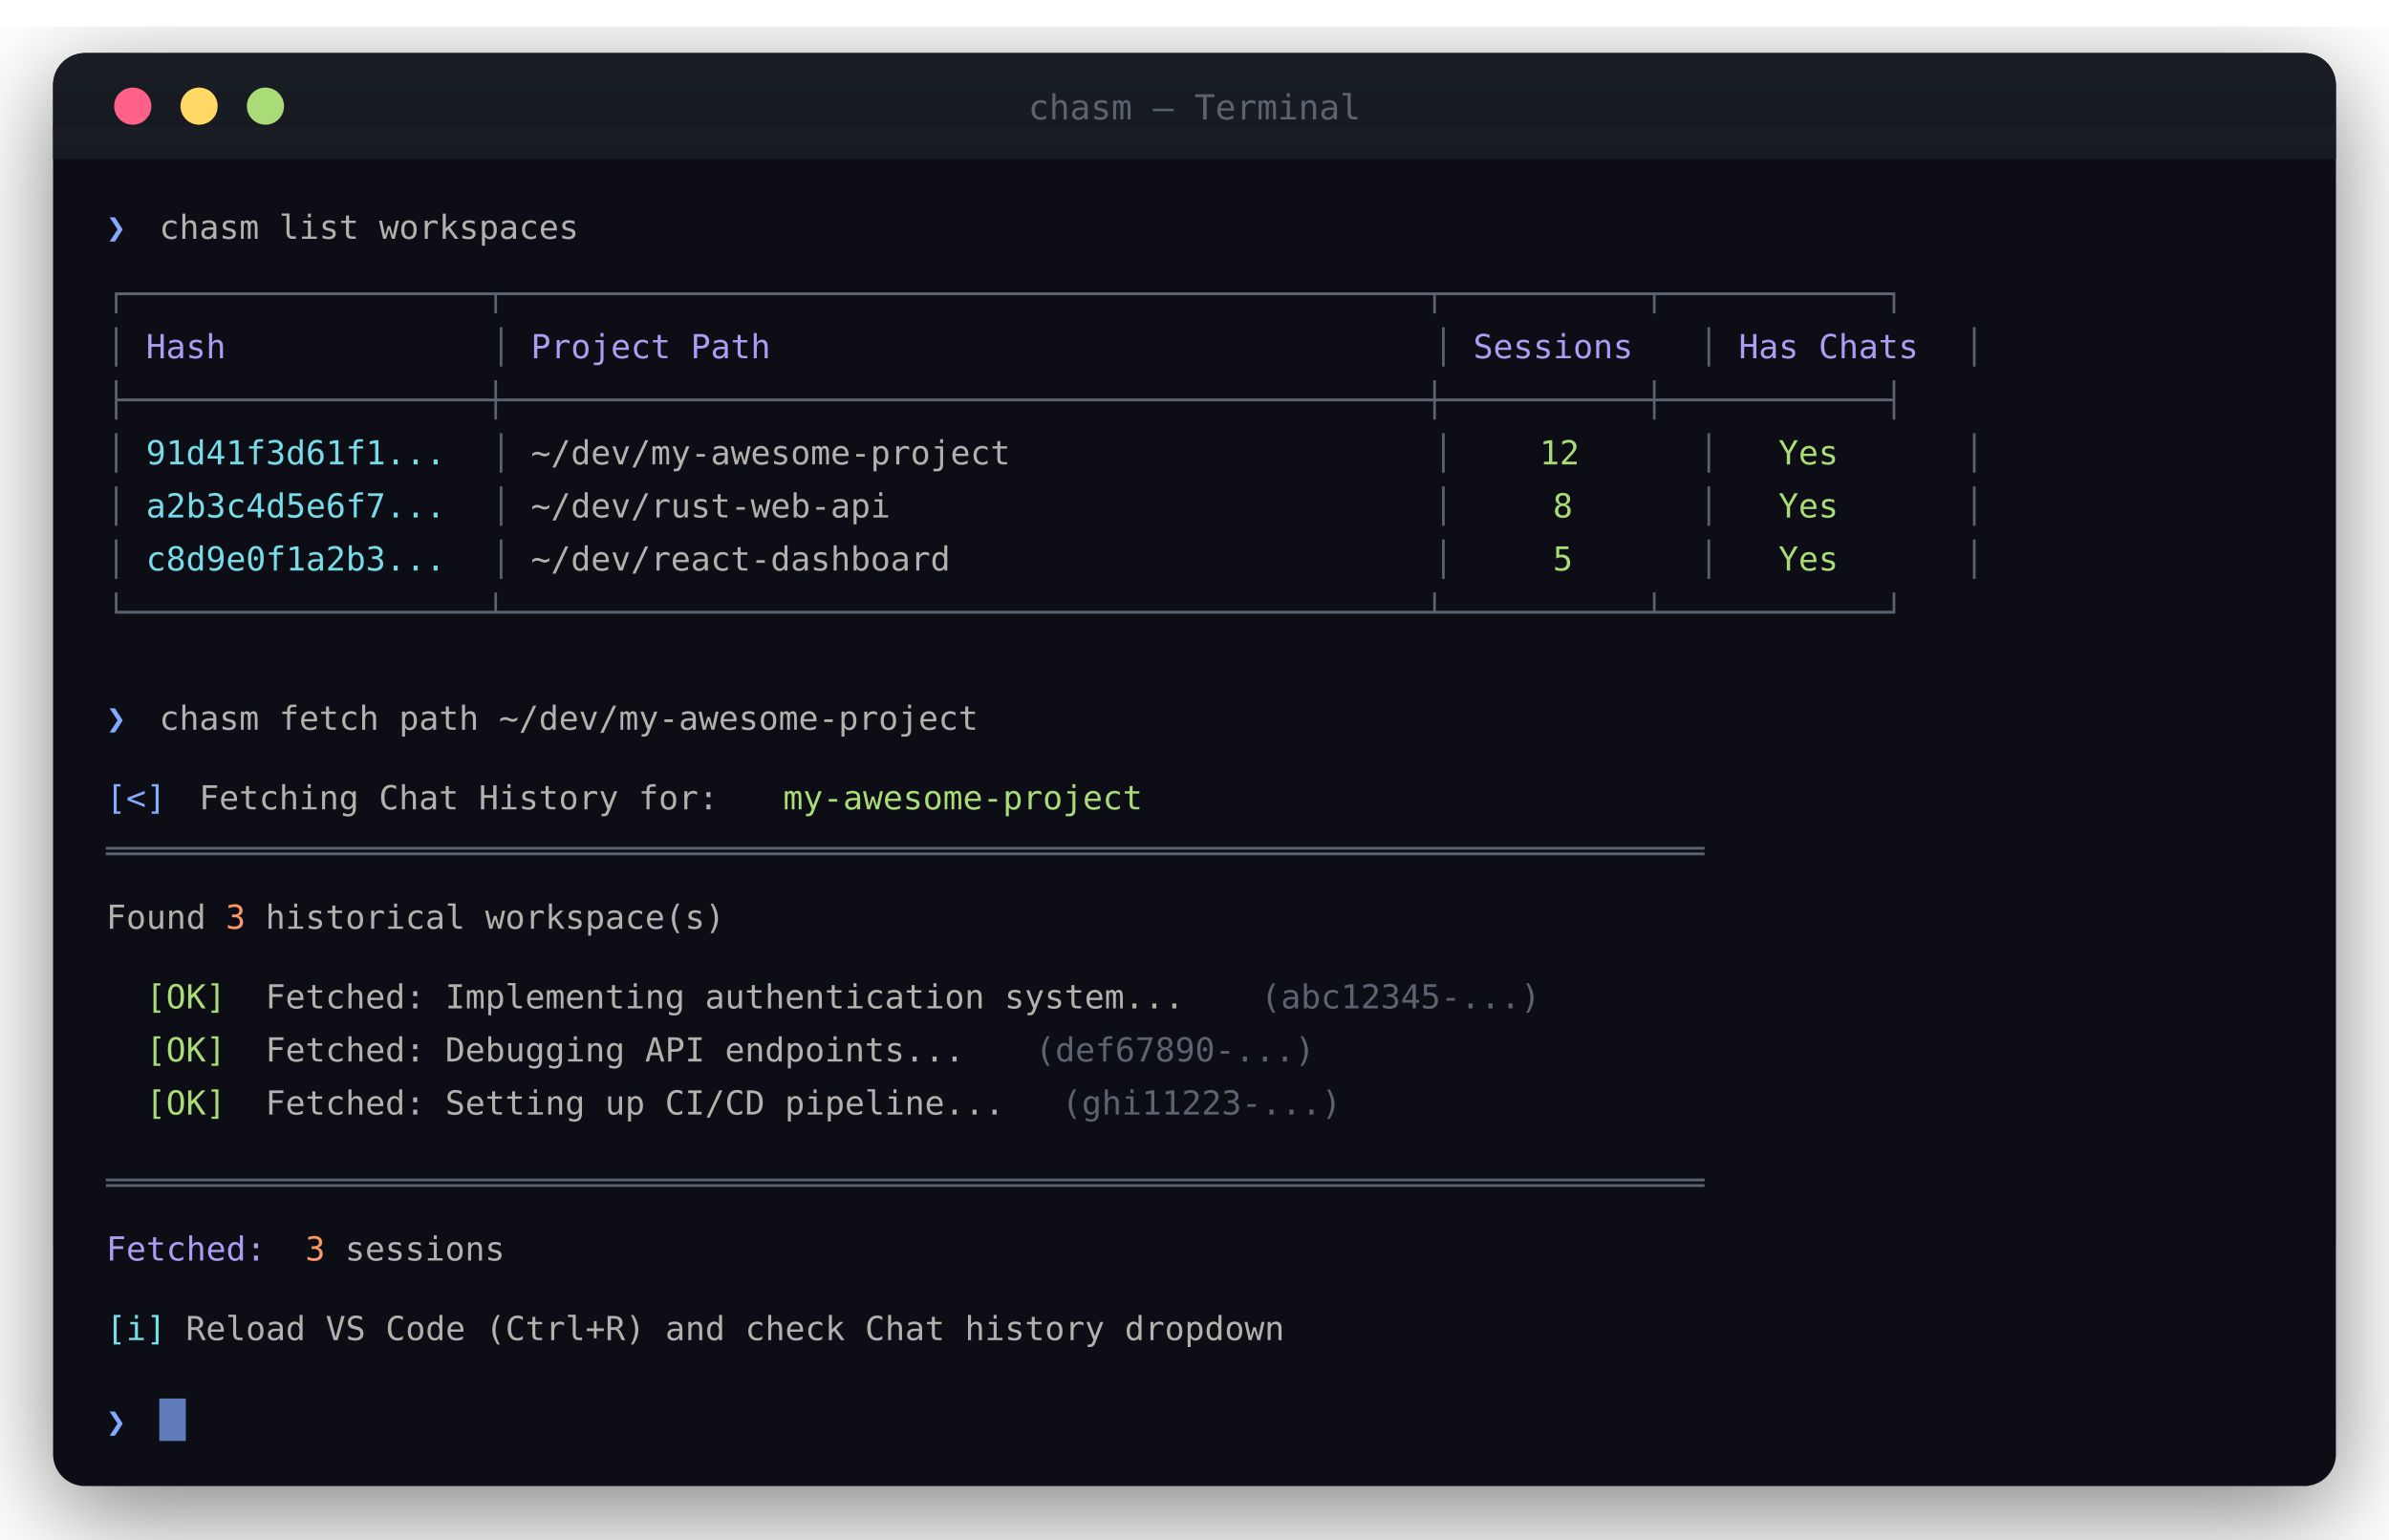
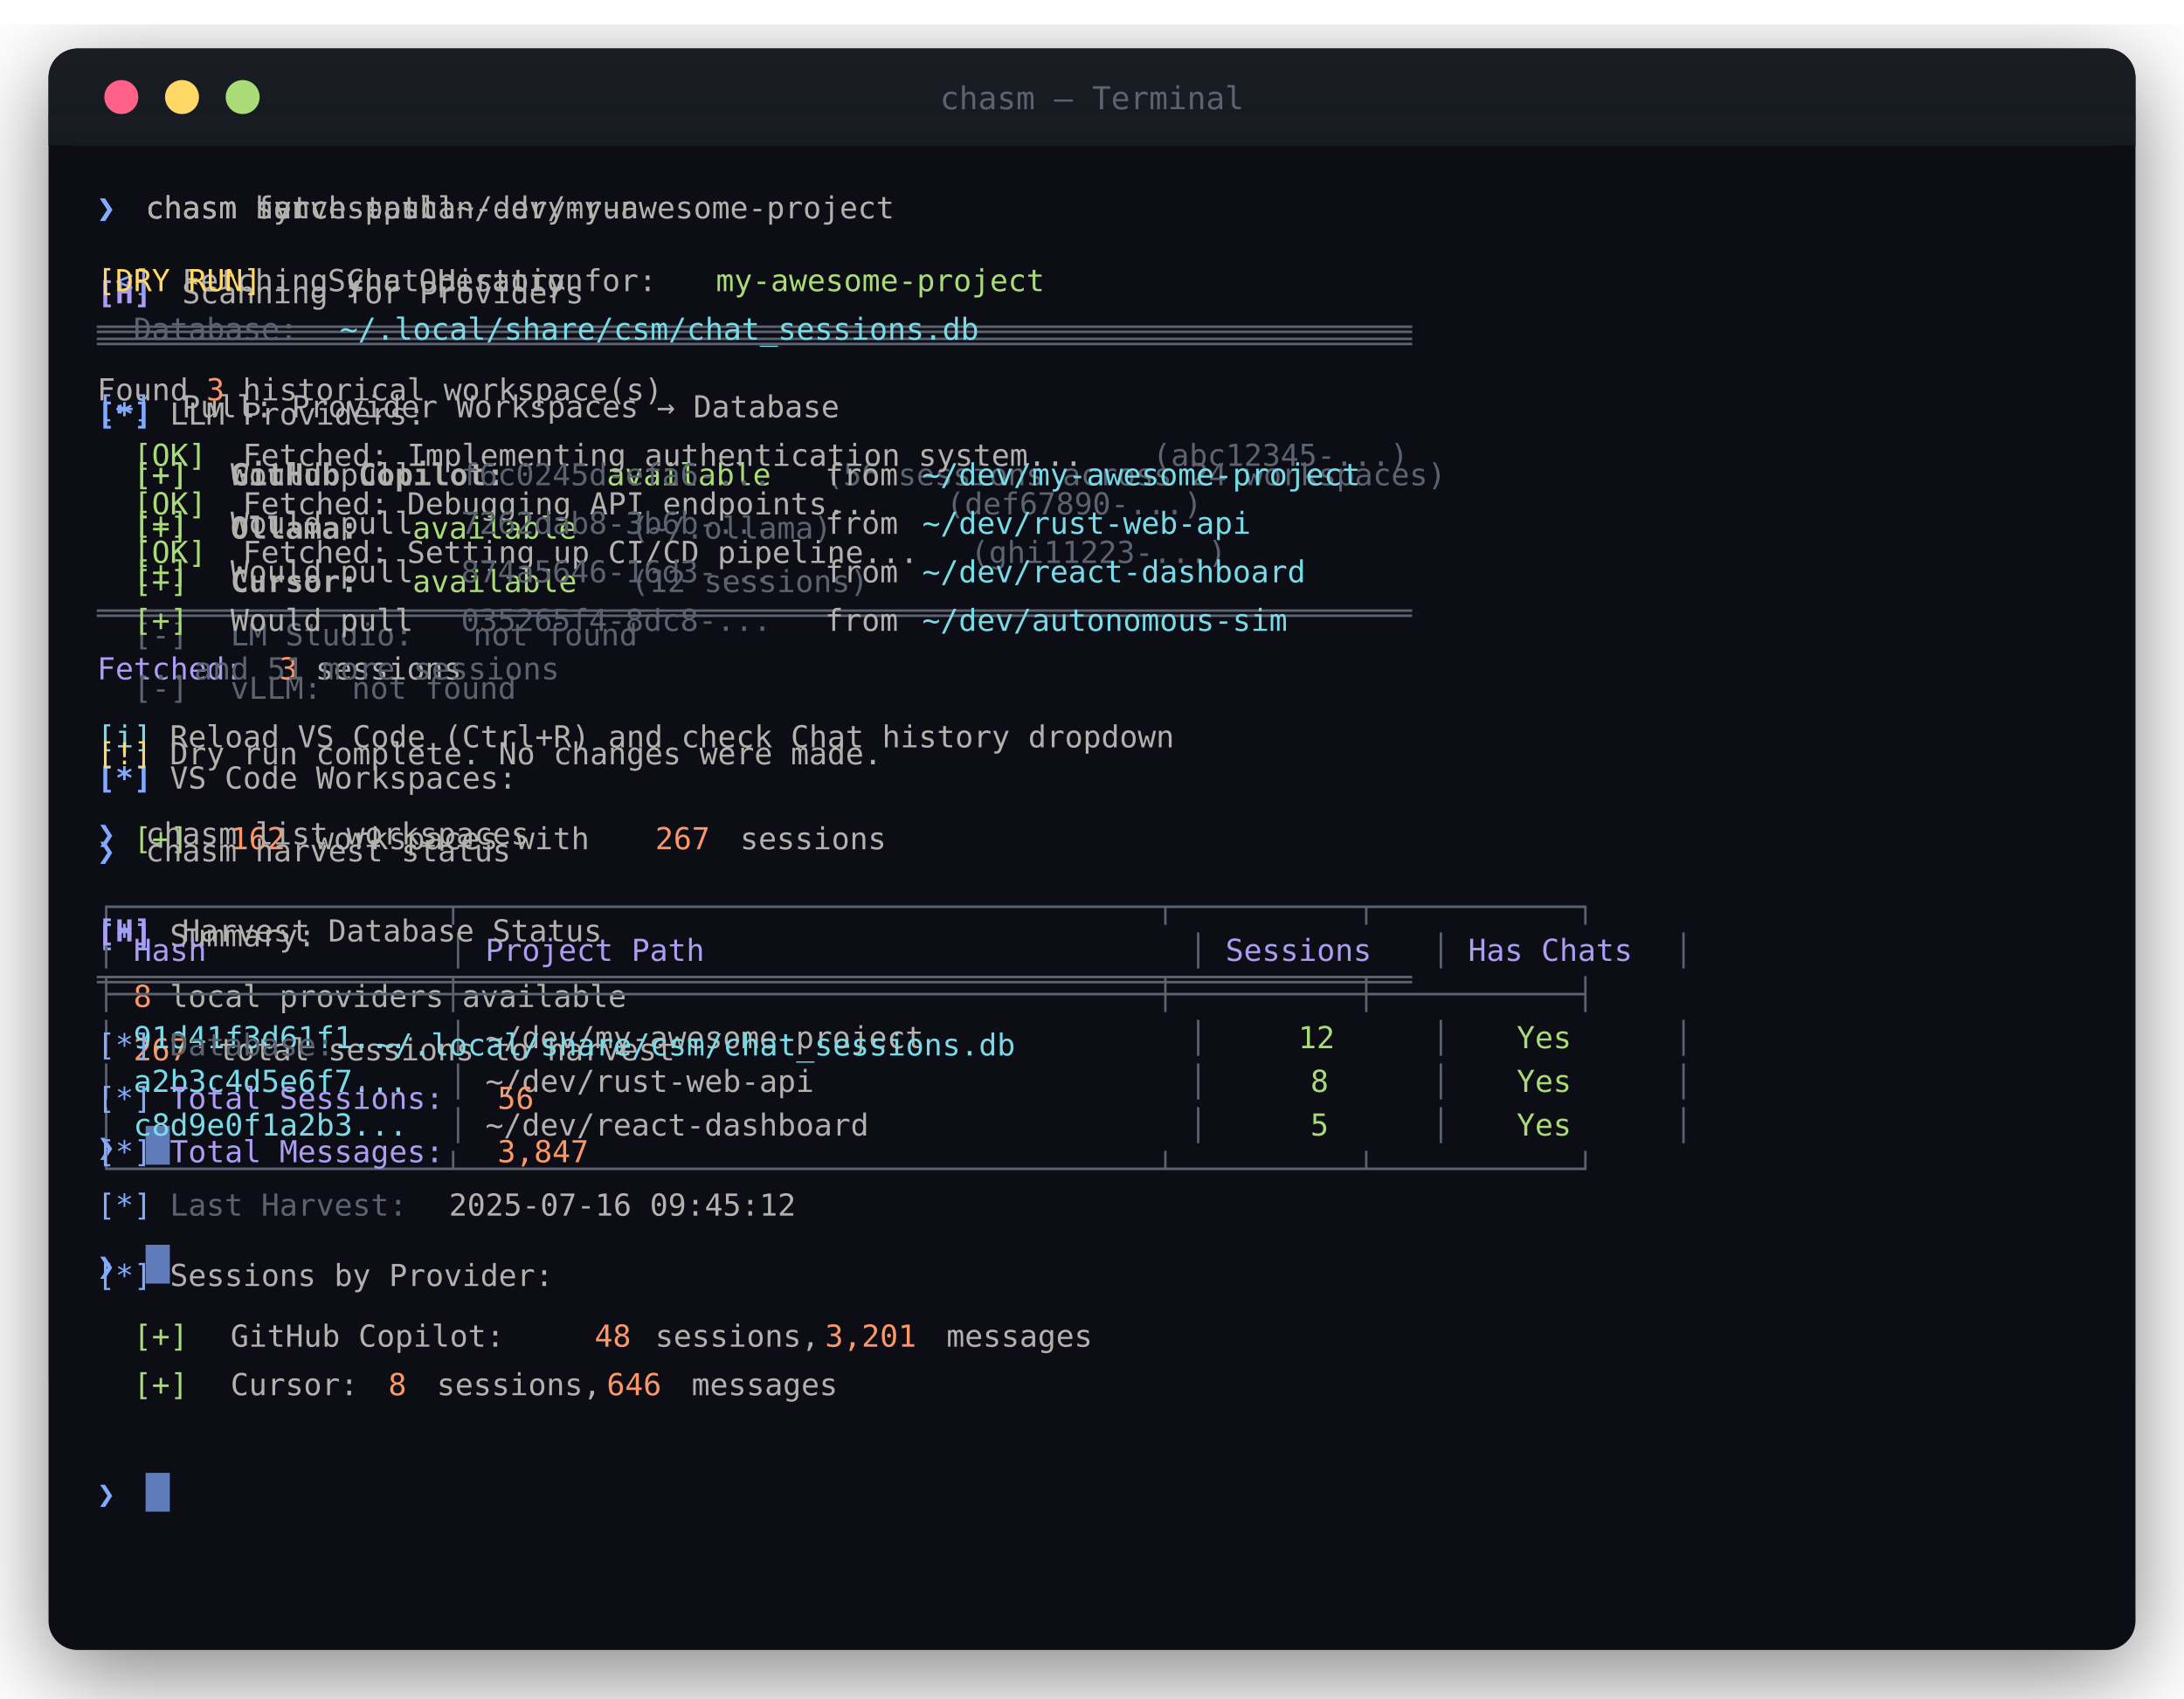
- <svg xmlns="http://www.w3.org/2000/svg" viewBox="0 0 900 580" width="900" height="580">
+ <svg xmlns="http://www.w3.org/2000/svg" viewBox="0 0 900 700" width="900" height="700">
  <defs>
    <linearGradient id="termBg" x1="0%" y1="0%" x2="0%" y2="100%">
      <stop offset="0%" style="stop-color:#0a0e14" />
      <stop offset="100%" style="stop-color:#0d1117" />
    </linearGradient>
    <linearGradient id="headerBg" x1="0%" y1="0%" x2="0%" y2="100%">
      <stop offset="0%" style="stop-color:#1a1e24" />
      <stop offset="100%" style="stop-color:#151a20" />
    </linearGradient>
    <filter id="termShadow" x="-10%" y="-10%" width="120%" height="120%">
      <feDropShadow dx="0" dy="10" stdDeviation="20" flood-color="#000" flood-opacity="0.5" />
    </filter>
  </defs>
-   <rect x="20" y="20" width="860" height="540" rx="12" fill="url(#termBg)" filter="url(#termShadow)" />
+   <rect x="20" y="20" width="860" height="660" rx="12" fill="url(#termBg)" filter="url(#termShadow)" />
  <rect x="20" y="20" width="860" height="40" rx="12" fill="url(#headerBg)" />
  <rect x="20" y="48" width="860" height="12" fill="url(#headerBg)" />
  <circle cx="50" cy="40" r="7" fill="#ff6188" />
  <circle cx="75" cy="40" r="7" fill="#ffd866" />
  <circle cx="100" cy="40" r="7" fill="#a9dc76" />
  <text x="450" y="45" fill="#5c6370" font-family="SF Mono, Consolas, monospace" font-size="13" text-anchor="middle">chasm — Terminal</text>
  <g font-family="SF Mono, Menlo, Consolas, monospace" font-size="12.5">
-     <text x="40" y="90" fill="#82aaff">❯</text>
-     <text x="60" y="90" fill="#b3b1ad">chasm list workspaces</text>
-     <text x="40" y="115" fill="#5c6370" xml:space="preserve">┌──────────────────┬──────────────────────────────────────────────┬──────────┬───────────┐</text>
-     <text x="40" y="135" fill="#5c6370" xml:space="preserve">│ </text>
-     <text x="55" y="135" fill="#ab9df2">Hash</text>
-     <text x="185" y="135" fill="#5c6370">│ </text>
-     <text x="200" y="135" fill="#ab9df2">Project Path</text>
-     <text x="540" y="135" fill="#5c6370">│ </text>
-     <text x="555" y="135" fill="#ab9df2">Sessions</text>
-     <text x="640" y="135" fill="#5c6370">│ </text>
-     <text x="655" y="135" fill="#ab9df2">Has Chats</text>
-     <text x="740" y="135" fill="#5c6370">│</text>
-     <text x="40" y="155" fill="#5c6370" xml:space="preserve">├──────────────────┼──────────────────────────────────────────────┼──────────┼───────────┤</text>
-     <text x="40" y="175" fill="#5c6370">│ </text>
-     <text x="55" y="175" fill="#78dce8">91d41f3d61f1...</text>
-     <text x="185" y="175" fill="#5c6370">│ </text>
-     <text x="200" y="175" fill="#b3b1ad">~/dev/my-awesome-project</text>
-     <text x="540" y="175" fill="#5c6370">│ </text>
-     <text x="580" y="175" fill="#a9dc76">12</text>
-     <text x="640" y="175" fill="#5c6370">│ </text>
-     <text x="670" y="175" fill="#a9dc76">Yes</text>
-     <text x="740" y="175" fill="#5c6370">│</text>
-     <text x="40" y="195" fill="#5c6370">│ </text>
-     <text x="55" y="195" fill="#78dce8">a2b3c4d5e6f7...</text>
-     <text x="185" y="195" fill="#5c6370">│ </text>
-     <text x="200" y="195" fill="#b3b1ad">~/dev/rust-web-api</text>
-     <text x="540" y="195" fill="#5c6370">│ </text>
-     <text x="585" y="195" fill="#a9dc76">8</text>
-     <text x="640" y="195" fill="#5c6370">│ </text>
-     <text x="670" y="195" fill="#a9dc76">Yes</text>
-     <text x="740" y="195" fill="#5c6370">│</text>
-     <text x="40" y="215" fill="#5c6370">│ </text>
-     <text x="55" y="215" fill="#78dce8">c8d9e0f1a2b3...</text>
-     <text x="185" y="215" fill="#5c6370">│ </text>
-     <text x="200" y="215" fill="#b3b1ad">~/dev/react-dashboard</text>
-     <text x="540" y="215" fill="#5c6370">│ </text>
-     <text x="585" y="215" fill="#a9dc76">5</text>
-     <text x="640" y="215" fill="#5c6370">│ </text>
-     <text x="670" y="215" fill="#a9dc76">Yes</text>
-     <text x="740" y="215" fill="#5c6370">│</text>
-     <text x="40" y="235" fill="#5c6370" xml:space="preserve">└──────────────────┴──────────────────────────────────────────────┴──────────┴───────────┘</text>
-     <text x="40" y="275" fill="#82aaff">❯</text>
-     <text x="60" y="275" fill="#b3b1ad">chasm fetch path ~/dev/my-awesome-project</text>
-     <text x="40" y="305" fill="#82aaff">[&lt;]</text>
-     <text x="75" y="305" fill="#b3b1ad">Fetching Chat History for:</text>
-     <text x="295" y="305" fill="#a9dc76">my-awesome-project</text>
-     <text x="40" y="325" fill="#5c6370">════════════════════════════════════════════════════════════════════════════════</text>
-     <text x="40" y="350" fill="#b3b1ad">Found</text>
-     <text x="85" y="350" fill="#fc9867">3</text>
-     <text x="100" y="350" fill="#b3b1ad">historical workspace(s)</text>
-     <text x="55" y="380" fill="#a9dc76">[OK]</text>
-     <text x="100" y="380" fill="#b3b1ad">Fetched: Implementing authentication system...</text>
-     <text x="475" y="380" fill="#5c6370">(abc12345-...)</text>
-     <text x="55" y="400" fill="#a9dc76">[OK]</text>
-     <text x="100" y="400" fill="#b3b1ad">Fetched: Debugging API endpoints...</text>
-     <text x="390" y="400" fill="#5c6370">(def67890-...)</text>
-     <text x="55" y="420" fill="#a9dc76">[OK]</text>
-     <text x="100" y="420" fill="#b3b1ad">Fetched: Setting up CI/CD pipeline...</text>
-     <text x="400" y="420" fill="#5c6370">(ghi11223-...)</text>
-     <text x="40" y="450" fill="#5c6370">════════════════════════════════════════════════════════════════════════════════</text>
-     <text x="40" y="475" fill="#ab9df2">Fetched:</text>
-     <text x="115" y="475" fill="#fc9867">3</text>
-     <text x="130" y="475" fill="#b3b1ad">sessions</text>
-     <text x="40" y="505" fill="#78dce8">[i]</text>
-     <text x="70" y="505" fill="#b3b1ad">Reload VS Code (Ctrl+R) and check Chat history dropdown</text>
-     <text x="40" y="540" fill="#82aaff">❯</text>
-     <rect x="60" y="527" width="10" height="16" fill="#82aaff" opacity="0.7">
-       <animate attributeName="opacity" values="0.7;0;0.7" dur="1.2s" repeatCount="indefinite" />
-     </rect>
+     <g>
+       <animate attributeName="opacity" values="0;1;1;0;0;0;0;0;0" dur="24s" repeatCount="indefinite" keyTimes="0;0.02;0.30;0.33;0.34;0.50;0.67;0.84;1" />
+       <text x="40" y="90" fill="#82aaff">❯</text>
+       <text x="60" y="90" fill="#b3b1ad">chasm harvest scan</text>
+       <text x="40" y="125" fill="#ab9df2" font-weight="bold">[H]</text>
+       <text x="75" y="125" fill="#b3b1ad">Scanning for Providers</text>
+       <text x="40" y="145" fill="#5c6370">════════════════════════════════════════════════════════════════════════</text>
+       <text x="40" y="175" fill="#82aaff" font-weight="bold">[*]</text>
+       <text x="70" y="175" fill="#b3b1ad">LLM Providers:</text>
+       <text x="55" y="200" fill="#a9dc76">[+]</text>
+       <text x="95" y="200" fill="#b3b1ad" font-weight="bold">GitHub Copilot:</text>
+       <text x="250" y="200" fill="#a9dc76">available</text>
+       <text x="340" y="200" fill="#5c6370">(56 sessions across 24 workspaces)</text>
+       <text x="55" y="222" fill="#a9dc76">[+]</text>
+       <text x="95" y="222" fill="#b3b1ad" font-weight="bold">Ollama:</text>
+       <text x="170" y="222" fill="#a9dc76">available</text>
+       <text x="260" y="222" fill="#5c6370">(~/.ollama)</text>
+       <text x="55" y="244" fill="#a9dc76">[+]</text>
+       <text x="95" y="244" fill="#b3b1ad" font-weight="bold">Cursor:</text>
+       <text x="170" y="244" fill="#a9dc76">available</text>
+       <text x="260" y="244" fill="#5c6370">(12 sessions)</text>
+       <text x="55" y="266" fill="#5c6370">[-]</text>
+       <text x="95" y="266" fill="#5c6370">LM Studio:</text>
+       <text x="195" y="266" fill="#5c6370">not found</text>
+       <text x="55" y="288" fill="#5c6370">[-]</text>
+       <text x="95" y="288" fill="#5c6370">vLLM:</text>
+       <text x="145" y="288" fill="#5c6370">not found</text>
+       <text x="40" y="325" fill="#82aaff" font-weight="bold">[*]</text>
+       <text x="70" y="325" fill="#b3b1ad">VS Code Workspaces:</text>
+       <text x="55" y="350" fill="#a9dc76">[+]</text>
+       <text x="95" y="350" fill="#fc9867">162</text>
+       <text x="130" y="350" fill="#b3b1ad">workspaces with</text>
+       <text x="270" y="350" fill="#fc9867">267</text>
+       <text x="305" y="350" fill="#b3b1ad">sessions</text>
+       <text x="40" y="390" fill="#82aaff" font-weight="bold">[*]</text>
+       <text x="70" y="390" fill="#b3b1ad">Summary:</text>
+       <text x="55" y="415" fill="#fc9867">8</text>
+       <text x="70" y="415" fill="#b3b1ad">local providers available</text>
+       <text x="55" y="437" fill="#fc9867">267</text>
+       <text x="90" y="437" fill="#b3b1ad">total sessions to harvest</text>
+       <text x="40" y="477" fill="#82aaff">❯</text>
+       <rect x="60" y="464" width="10" height="16" fill="#82aaff" opacity="0.7">
+         <animate attributeName="opacity" values="0.7;0;0.7" dur="1.2s" repeatCount="indefinite" />
+       </rect>
+     </g>
+     <g>
+       <animate attributeName="opacity" values="0;0;0;0;1;1;0;0;0" dur="24s" repeatCount="indefinite" keyTimes="0;0.30;0.33;0.36;0.37;0.63;0.66;0.67;1" />
+       <text x="40" y="90" fill="#82aaff">❯</text>
+       <text x="60" y="90" fill="#b3b1ad">chasm fetch path ~/dev/my-awesome-project</text>
+       <text x="40" y="120" fill="#82aaff">[&lt;]</text>
+       <text x="75" y="120" fill="#b3b1ad">Fetching Chat History for:</text>
+       <text x="295" y="120" fill="#a9dc76">my-awesome-project</text>
+       <text x="40" y="140" fill="#5c6370">════════════════════════════════════════════════════════════════════════</text>
+       <text x="40" y="165" fill="#b3b1ad">Found</text>
+       <text x="85" y="165" fill="#fc9867">3</text>
+       <text x="100" y="165" fill="#b3b1ad">historical workspace(s)</text>
+       <text x="55" y="192" fill="#a9dc76">[OK]</text>
+       <text x="100" y="192" fill="#b3b1ad">Fetched: Implementing authentication system...</text>
+       <text x="475" y="192" fill="#5c6370">(abc12345-...)</text>
+       <text x="55" y="212" fill="#a9dc76">[OK]</text>
+       <text x="100" y="212" fill="#b3b1ad">Fetched: Debugging API endpoints...</text>
+       <text x="390" y="212" fill="#5c6370">(def67890-...)</text>
+       <text x="55" y="232" fill="#a9dc76">[OK]</text>
+       <text x="100" y="232" fill="#b3b1ad">Fetched: Setting up CI/CD pipeline...</text>
+       <text x="400" y="232" fill="#5c6370">(ghi11223-...)</text>
+       <text x="40" y="257" fill="#5c6370">════════════════════════════════════════════════════════════════════════</text>
+       <text x="40" y="280" fill="#ab9df2">Fetched:</text>
+       <text x="115" y="280" fill="#fc9867">3</text>
+       <text x="130" y="280" fill="#b3b1ad">sessions</text>
+       <text x="40" y="308" fill="#78dce8">[i]</text>
+       <text x="70" y="308" fill="#b3b1ad">Reload VS Code (Ctrl+R) and check Chat history dropdown</text>
+       <text x="40" y="348" fill="#82aaff">❯</text>
+       <text x="60" y="348" fill="#b3b1ad">chasm list workspaces</text>
+       <text x="40" y="378" fill="#5c6370" xml:space="preserve">┌──────────────────┬──────────────────────────────────────┬──────────┬───────────┐</text>
+       <text x="40" y="396" fill="#5c6370" xml:space="preserve">│ </text>
+       <text x="55" y="396" fill="#ab9df2">Hash</text>
+       <text x="185" y="396" fill="#5c6370">│ </text>
+       <text x="200" y="396" fill="#ab9df2">Project Path</text>
+       <text x="490" y="396" fill="#5c6370">│ </text>
+       <text x="505" y="396" fill="#ab9df2">Sessions</text>
+       <text x="590" y="396" fill="#5c6370">│ </text>
+       <text x="605" y="396" fill="#ab9df2">Has Chats</text>
+       <text x="690" y="396" fill="#5c6370">│</text>
+       <text x="40" y="414" fill="#5c6370" xml:space="preserve">├──────────────────┼──────────────────────────────────────┼──────────┼───────────┤</text>
+       <text x="40" y="432" fill="#5c6370">│ </text>
+       <text x="55" y="432" fill="#78dce8">91d41f3d61f1...</text>
+       <text x="185" y="432" fill="#5c6370">│ </text>
+       <text x="200" y="432" fill="#b3b1ad">~/dev/my-awesome-project</text>
+       <text x="490" y="432" fill="#5c6370">│ </text>
+       <text x="535" y="432" fill="#a9dc76">12</text>
+       <text x="590" y="432" fill="#5c6370">│ </text>
+       <text x="625" y="432" fill="#a9dc76">Yes</text>
+       <text x="690" y="432" fill="#5c6370">│</text>
+       <text x="40" y="450" fill="#5c6370">│ </text>
+       <text x="55" y="450" fill="#78dce8">a2b3c4d5e6f7...</text>
+       <text x="185" y="450" fill="#5c6370">│ </text>
+       <text x="200" y="450" fill="#b3b1ad">~/dev/rust-web-api</text>
+       <text x="490" y="450" fill="#5c6370">│ </text>
+       <text x="540" y="450" fill="#a9dc76">8</text>
+       <text x="590" y="450" fill="#5c6370">│ </text>
+       <text x="625" y="450" fill="#a9dc76">Yes</text>
+       <text x="690" y="450" fill="#5c6370">│</text>
+       <text x="40" y="468" fill="#5c6370">│ </text>
+       <text x="55" y="468" fill="#78dce8">c8d9e0f1a2b3...</text>
+       <text x="185" y="468" fill="#5c6370">│ </text>
+       <text x="200" y="468" fill="#b3b1ad">~/dev/react-dashboard</text>
+       <text x="490" y="468" fill="#5c6370">│ </text>
+       <text x="540" y="468" fill="#a9dc76">5</text>
+       <text x="590" y="468" fill="#5c6370">│ </text>
+       <text x="625" y="468" fill="#a9dc76">Yes</text>
+       <text x="690" y="468" fill="#5c6370">│</text>
+       <text x="40" y="486" fill="#5c6370" xml:space="preserve">└──────────────────┴──────────────────────────────────────┴──────────┴───────────┘</text>
+       <text x="40" y="526" fill="#82aaff">❯</text>
+       <rect x="60" y="513" width="10" height="16" fill="#82aaff" opacity="0.7">
+         <animate attributeName="opacity" values="0.7;0;0.7" dur="1.2s" repeatCount="indefinite" />
+       </rect>
+     </g>
+     <g>
+       <animate attributeName="opacity" values="0;0;0;0;0;0;0;1;1" dur="24s" repeatCount="indefinite" keyTimes="0;0.30;0.33;0.50;0.63;0.66;0.69;0.70;1" />
+       <text x="40" y="90" fill="#82aaff">❯</text>
+       <text x="60" y="90" fill="#b3b1ad">chasm sync --pull --dry-run</text>
+       <text x="40" y="120" fill="#ffd866">[DRY RUN]</text>
+       <text x="135" y="120" fill="#b3b1ad">Sync Operation</text>
+       <text x="55" y="140" fill="#5c6370">Database:</text>
+       <text x="140" y="140" fill="#78dce8">~/.local/share/csm/chat_sessions.db</text>
+       <text x="40" y="172" fill="#82aaff">[←]</text>
+       <text x="75" y="172" fill="#b3b1ad">Pull: Provider Workspaces → Database</text>
+       <text x="55" y="200" fill="#a9dc76">[+]</text>
+       <text x="95" y="200" fill="#b3b1ad">Would pull</text>
+       <text x="190" y="200" fill="#5c6370">f6c0245d-efa6-...</text>
+       <text x="340" y="200" fill="#b3b1ad">from</text>
+       <text x="380" y="200" fill="#78dce8">~/dev/my-awesome-project</text>
+       <text x="55" y="220" fill="#a9dc76">[+]</text>
+       <text x="95" y="220" fill="#b3b1ad">Would pull</text>
+       <text x="190" y="220" fill="#5c6370">7262dab8-3b6b-...</text>
+       <text x="340" y="220" fill="#b3b1ad">from</text>
+       <text x="380" y="220" fill="#78dce8">~/dev/rust-web-api</text>
+       <text x="55" y="240" fill="#a9dc76">[+]</text>
+       <text x="95" y="240" fill="#b3b1ad">Would pull</text>
+       <text x="190" y="240" fill="#5c6370">874a5646-16d3-...</text>
+       <text x="340" y="240" fill="#b3b1ad">from</text>
+       <text x="380" y="240" fill="#78dce8">~/dev/react-dashboard</text>
+       <text x="55" y="260" fill="#a9dc76">[+]</text>
+       <text x="95" y="260" fill="#b3b1ad">Would pull</text>
+       <text x="190" y="260" fill="#5c6370">035265f4-8dc8-...</text>
+       <text x="340" y="260" fill="#b3b1ad">from</text>
+       <text x="380" y="260" fill="#78dce8">~/dev/autonomous-sim</text>
+       <text x="55" y="280" fill="#5c6370">...</text>
+       <text x="80" y="280" fill="#5c6370">and 51 more sessions</text>
+       <text x="40" y="315" fill="#ffd866">[!]</text>
+       <text x="70" y="315" fill="#b3b1ad">Dry run complete. No changes were made.</text>
+       <text x="40" y="355" fill="#82aaff">❯</text>
+       <text x="60" y="355" fill="#b3b1ad">chasm harvest status</text>
+       <text x="40" y="388" fill="#ab9df2" font-weight="bold">[H]</text>
+       <text x="75" y="388" fill="#b3b1ad">Harvest Database Status</text>
+       <text x="40" y="408" fill="#5c6370">════════════════════════════════════════════════════════════════════════</text>
+       <text x="40" y="435" fill="#82aaff">[*]</text>
+       <text x="70" y="435" fill="#5c6370">Database:</text>
+       <text x="155" y="435" fill="#78dce8">~/.local/share/csm/chat_sessions.db</text>
+       <text x="40" y="457" fill="#82aaff">[*]</text>
+       <text x="70" y="457" fill="#ab9df2">Total Sessions:</text>
+       <text x="205" y="457" fill="#fc9867">56</text>
+       <text x="40" y="479" fill="#82aaff">[*]</text>
+       <text x="70" y="479" fill="#ab9df2">Total Messages:</text>
+       <text x="205" y="479" fill="#fc9867">3,847</text>
+       <text x="40" y="501" fill="#82aaff">[*]</text>
+       <text x="70" y="501" fill="#5c6370">Last Harvest:</text>
+       <text x="185" y="501" fill="#b3b1ad">2025-07-16 09:45:12</text>
+       <text x="40" y="530" fill="#82aaff">[*]</text>
+       <text x="70" y="530" fill="#b3b1ad">Sessions by Provider:</text>
+       <text x="55" y="555" fill="#a9dc76">[+]</text>
+       <text x="95" y="555" fill="#b3b1ad">GitHub Copilot:</text>
+       <text x="245" y="555" fill="#fc9867">48</text>
+       <text x="270" y="555" fill="#b3b1ad">sessions,</text>
+       <text x="340" y="555" fill="#fc9867">3,201</text>
+       <text x="390" y="555" fill="#b3b1ad">messages</text>
+       <text x="55" y="575" fill="#a9dc76">[+]</text>
+       <text x="95" y="575" fill="#b3b1ad">Cursor:</text>
+       <text x="160" y="575" fill="#fc9867">8</text>
+       <text x="180" y="575" fill="#b3b1ad">sessions,</text>
+       <text x="250" y="575" fill="#fc9867">646</text>
+       <text x="285" y="575" fill="#b3b1ad">messages</text>
+       <text x="40" y="620" fill="#82aaff">❯</text>
+       <rect x="60" y="607" width="10" height="16" fill="#82aaff" opacity="0.7">
+         <animate attributeName="opacity" values="0.7;0;0.7" dur="1.2s" repeatCount="indefinite" />
+       </rect>
+     </g>
  </g>
</svg>
